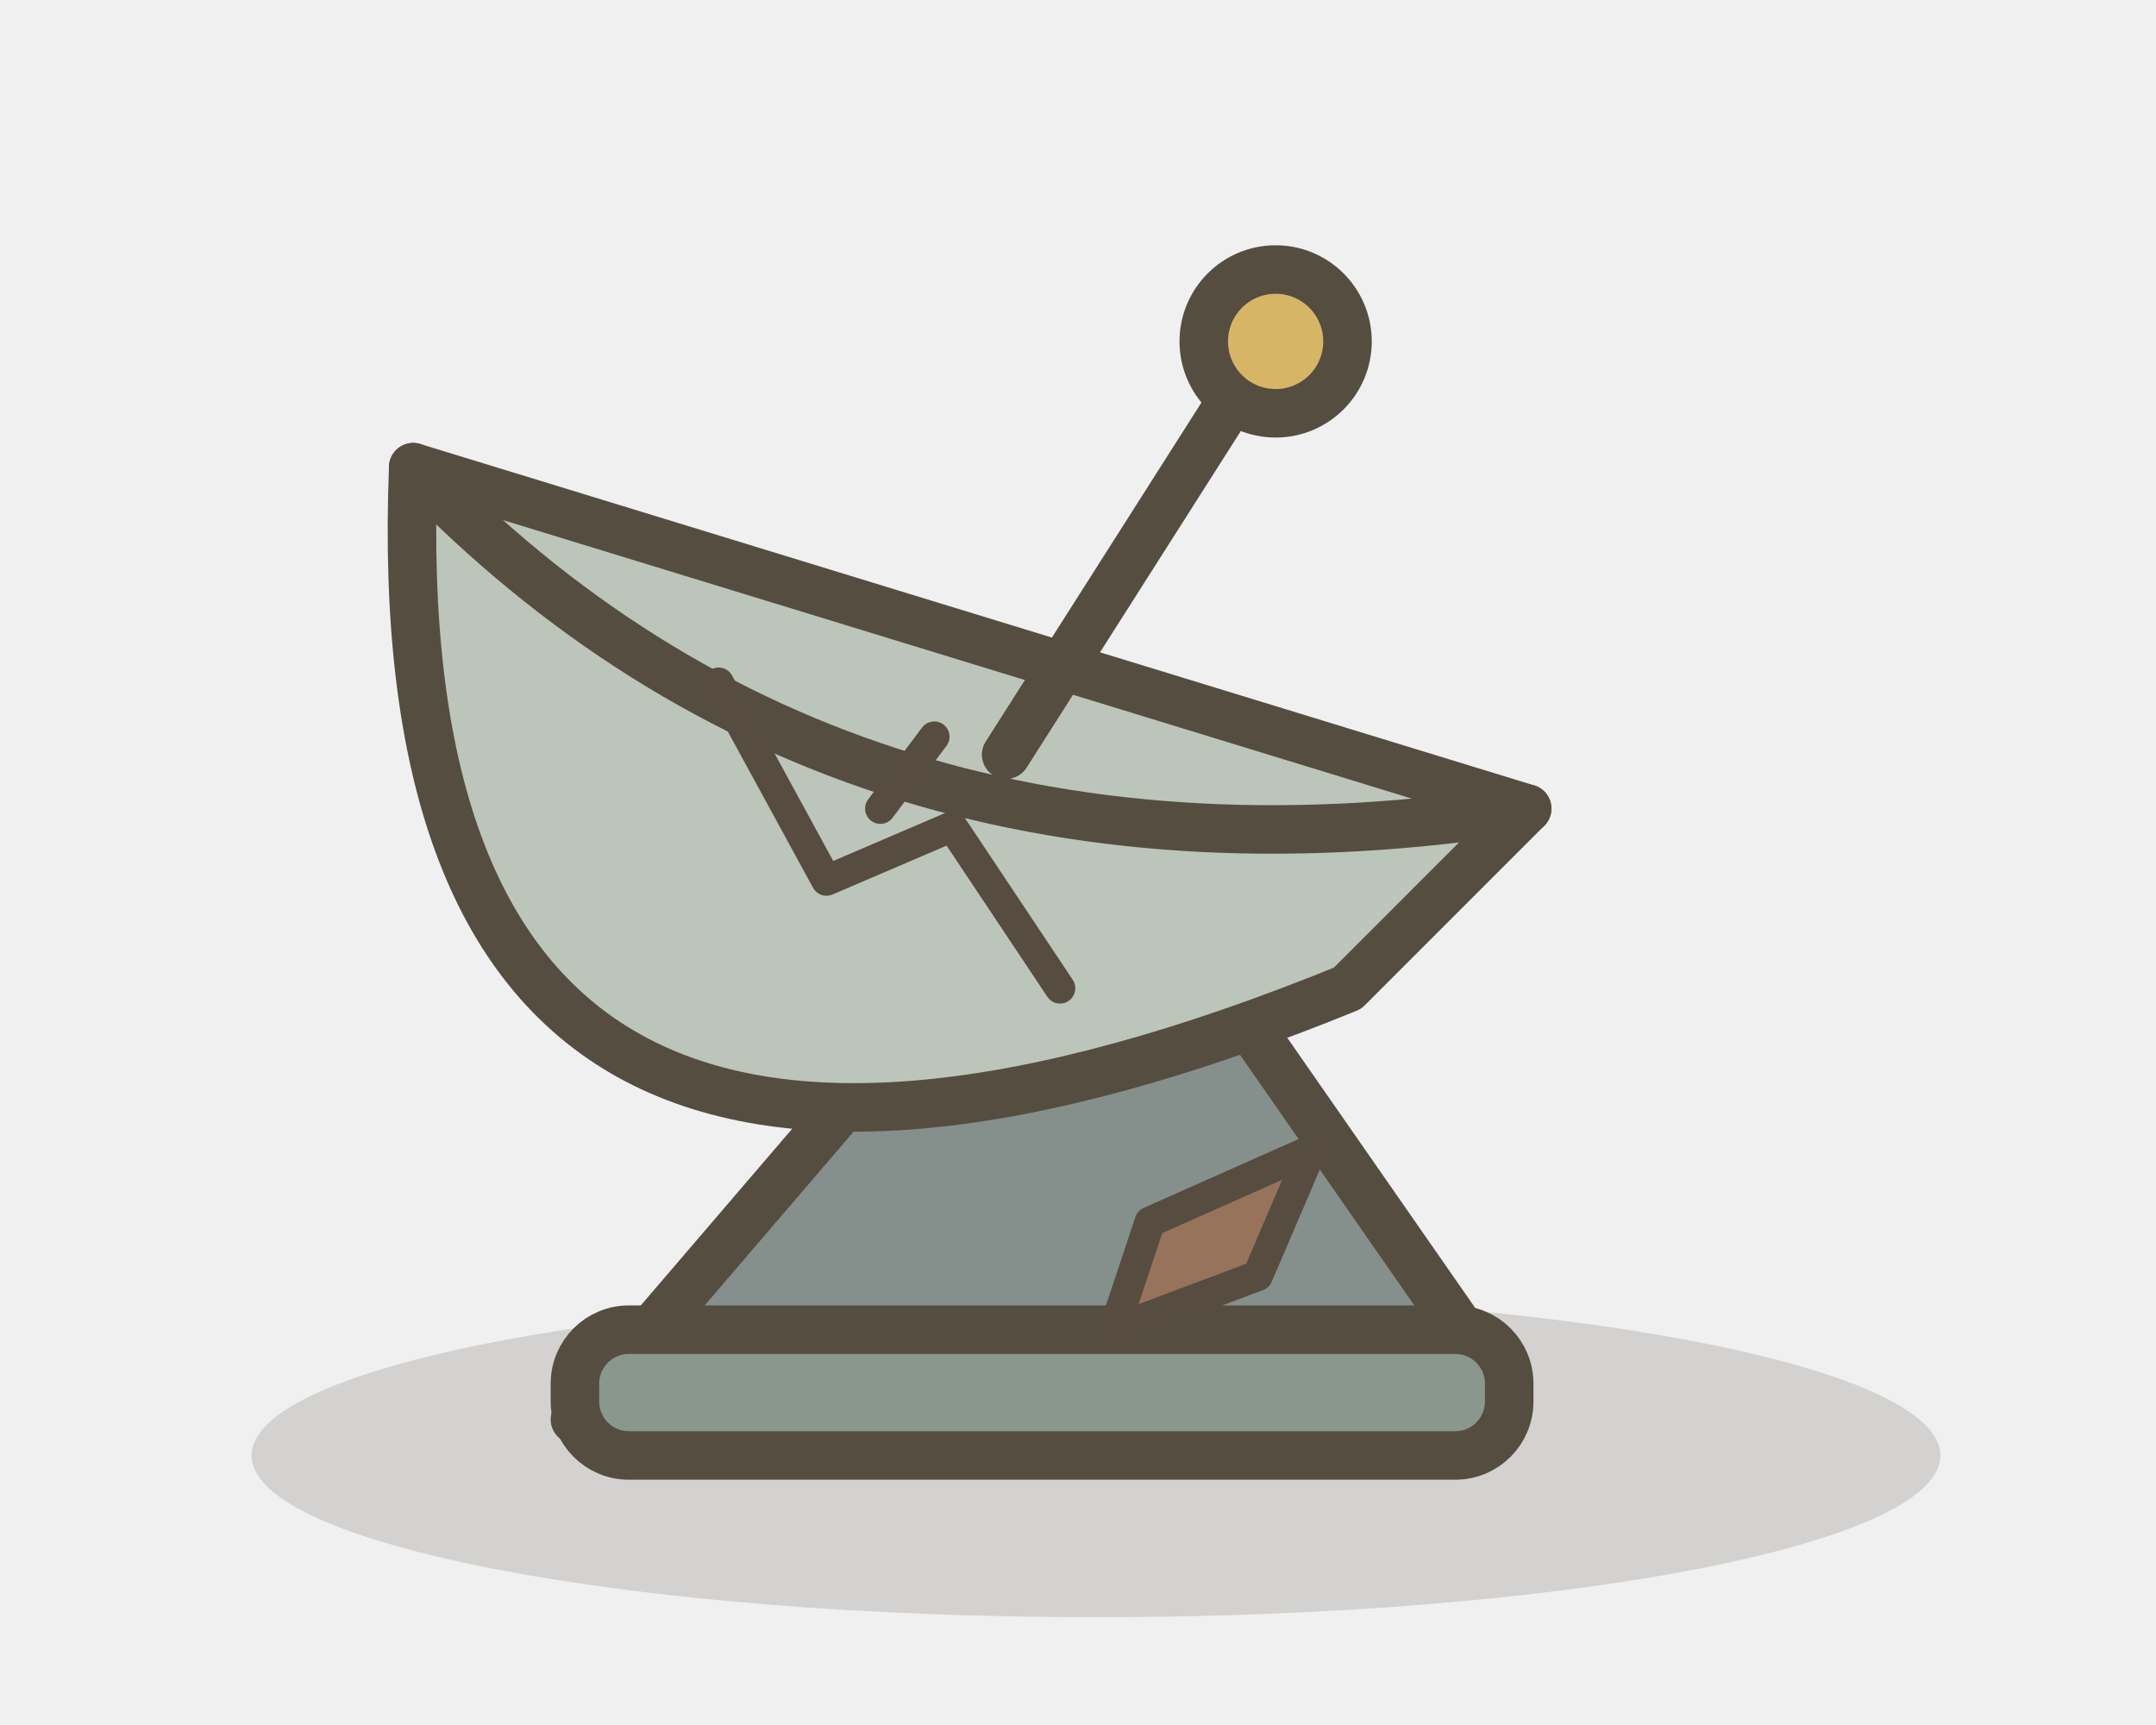
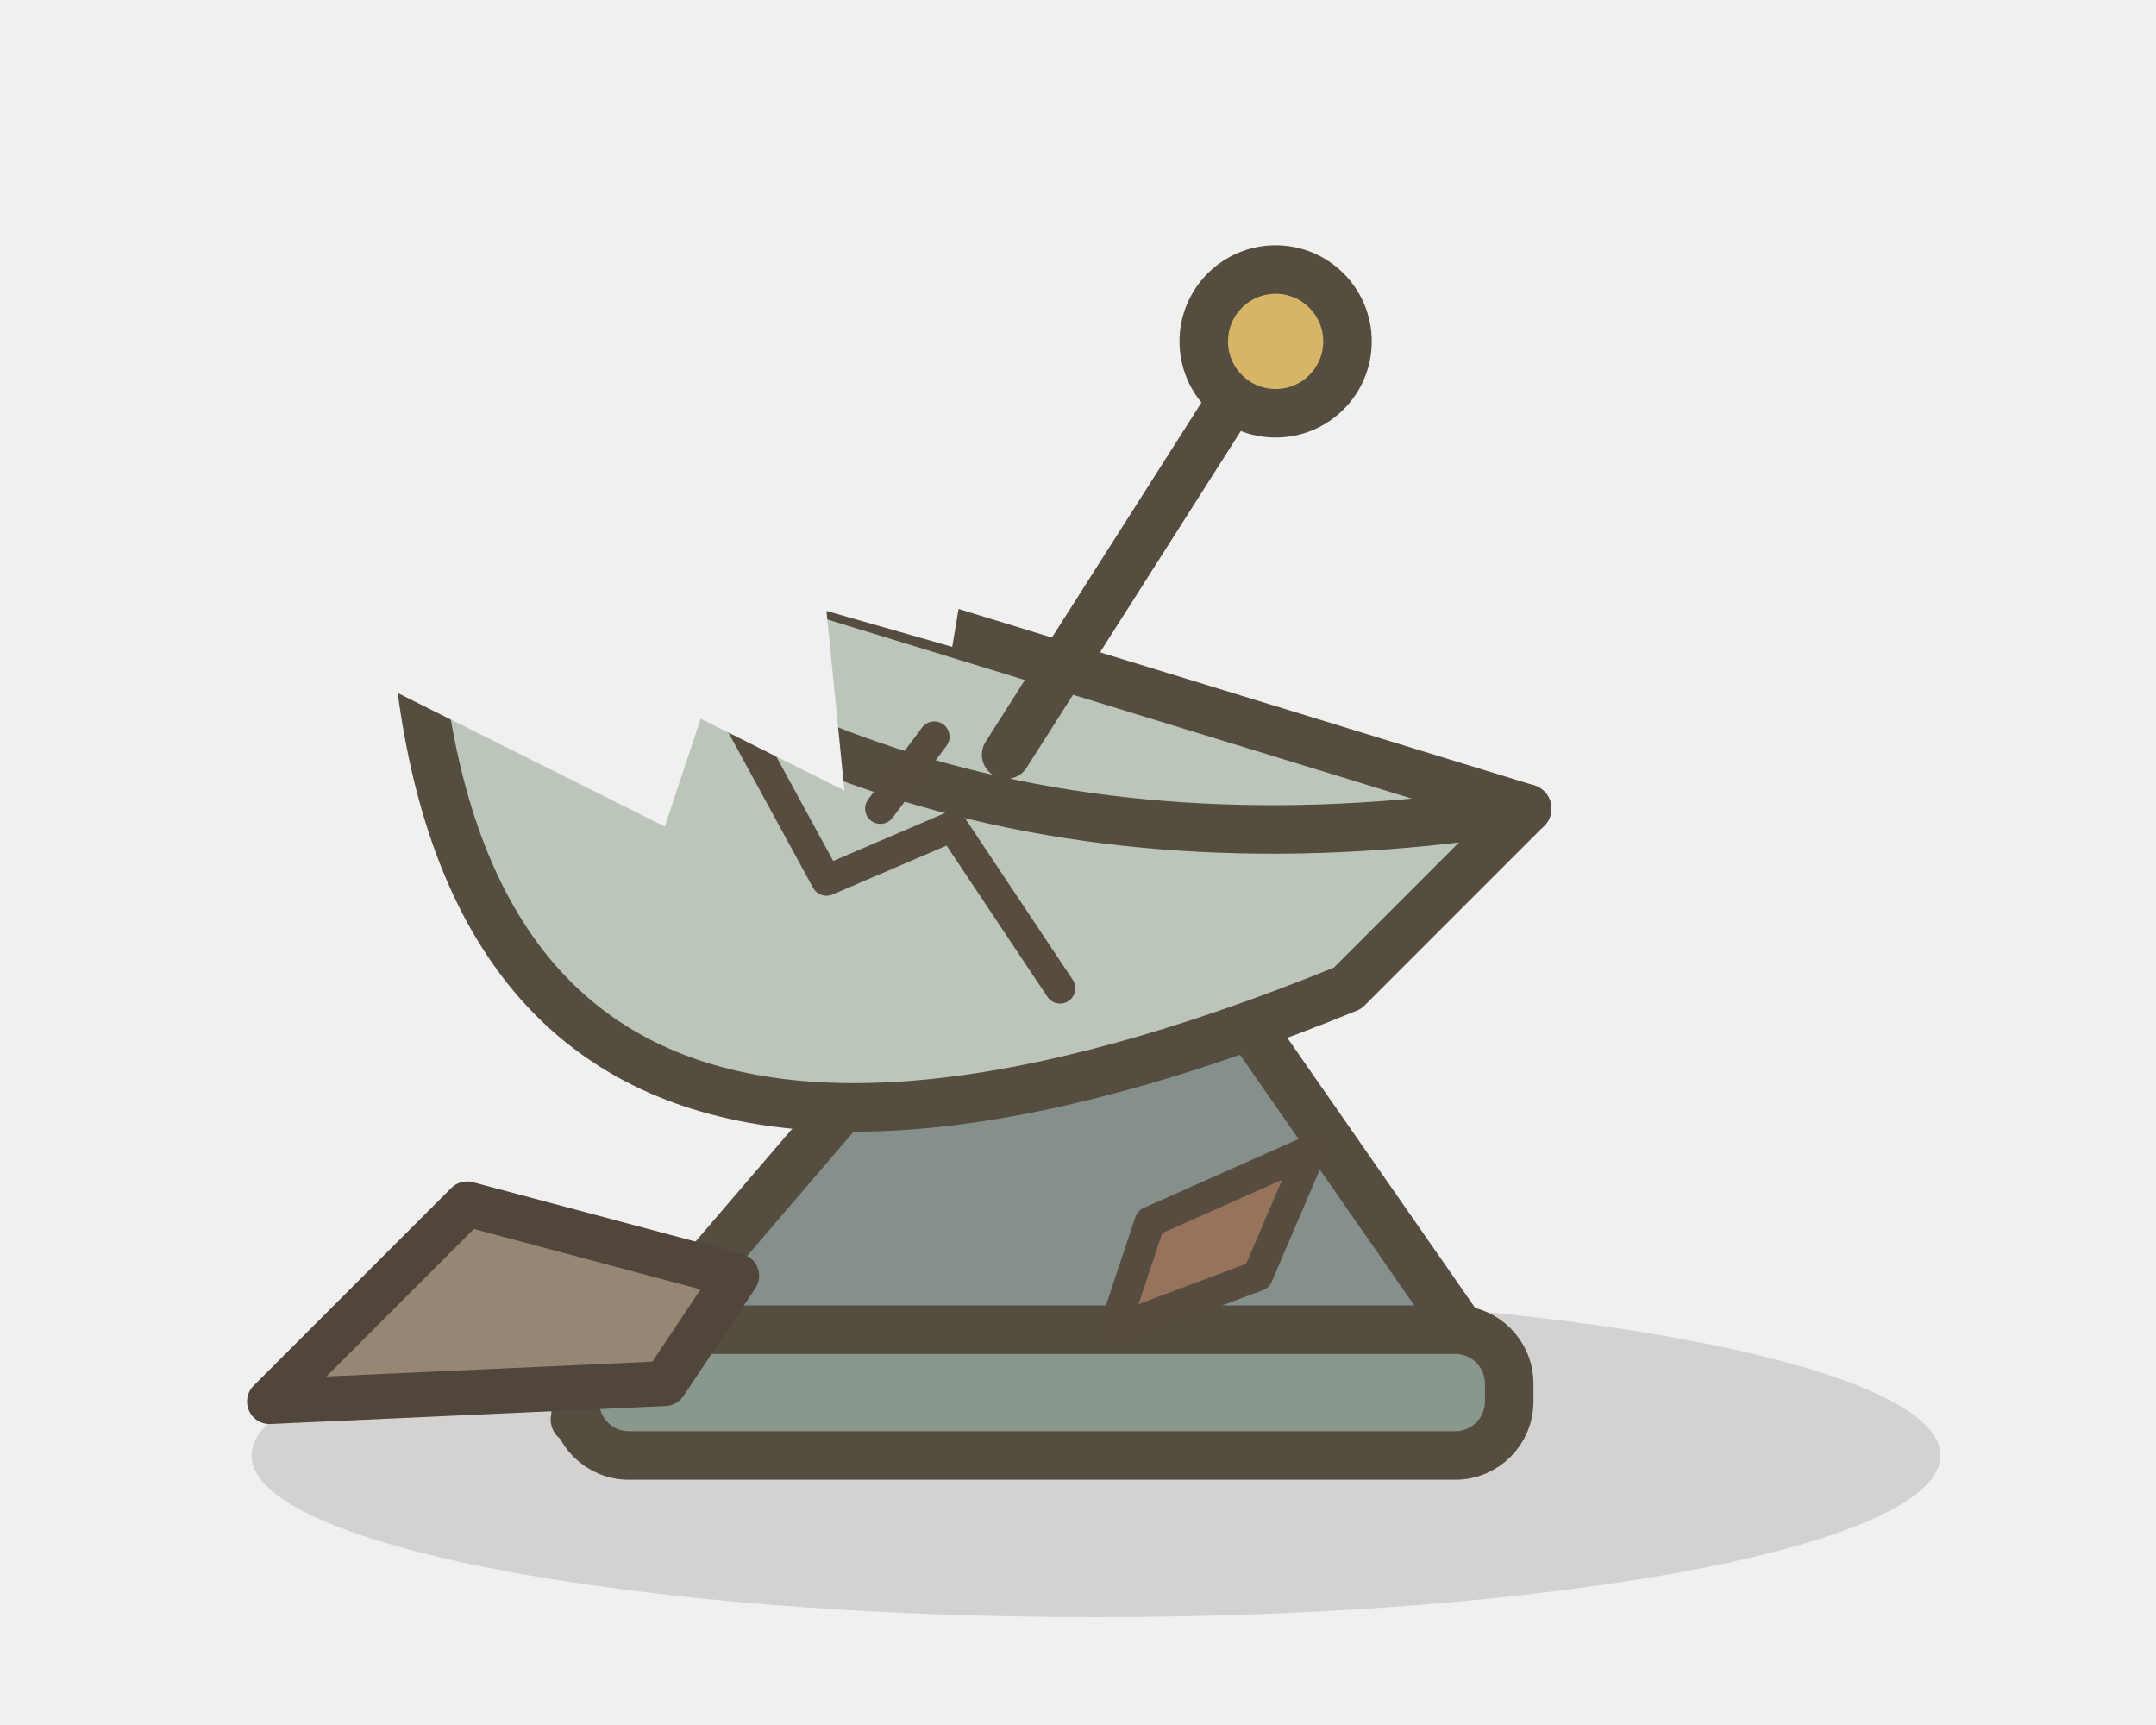
<svg xmlns="http://www.w3.org/2000/svg" width="120" height="96" viewBox="0 0 120 96">
+   <defs>
+     <mask id="break">
+       <rect width="100%" height="100%" fill="white" />
+       <path d="M10 12h47l-4 24-7-2 1 10-8-4-2 6-20-10z" fill="black" />
+     </mask>
+   </defs>
  <ellipse cx="61" cy="81" rx="47" ry="9" fill="#50483b" opacity=".18" />
-   <g stroke="#554d40" stroke-width="2.7" stroke-linejoin="round" stroke-linecap="round">
+   <g mask="url(#break)" stroke="#554d40" stroke-width="2.7" stroke-linejoin="round" stroke-linecap="round">
    <path d="M32 79l24-28 10 1 16 23z" fill="#858f8b" />
    <path d="M23 26q-2 51 52 29l10-10z" fill="#bcc5b9" />
    <path d="M23 26q24 25 62 19M56 42l14-22" fill="none" />
    <circle cx="71" cy="19" r="4" fill="#d6b666" />
    <rect x="32" y="74" width="52" height="7" rx="3" fill="#89978c" />
    <path d="m40 38 6 11 7-3 6 9m-10-10 3-4" fill="none" stroke="#564c40" stroke-width="1.7" />
    <path d="m64 68 9-4-3 7-8 3z" fill="#97735b" stroke="#564c40" stroke-width="1.7" />
  </g>
+   <path d="m15 78 11-11 15 4-4 6z" stroke="#51463c" stroke-width="2.5" stroke-linejoin="round" fill="#968674" />
</svg>
